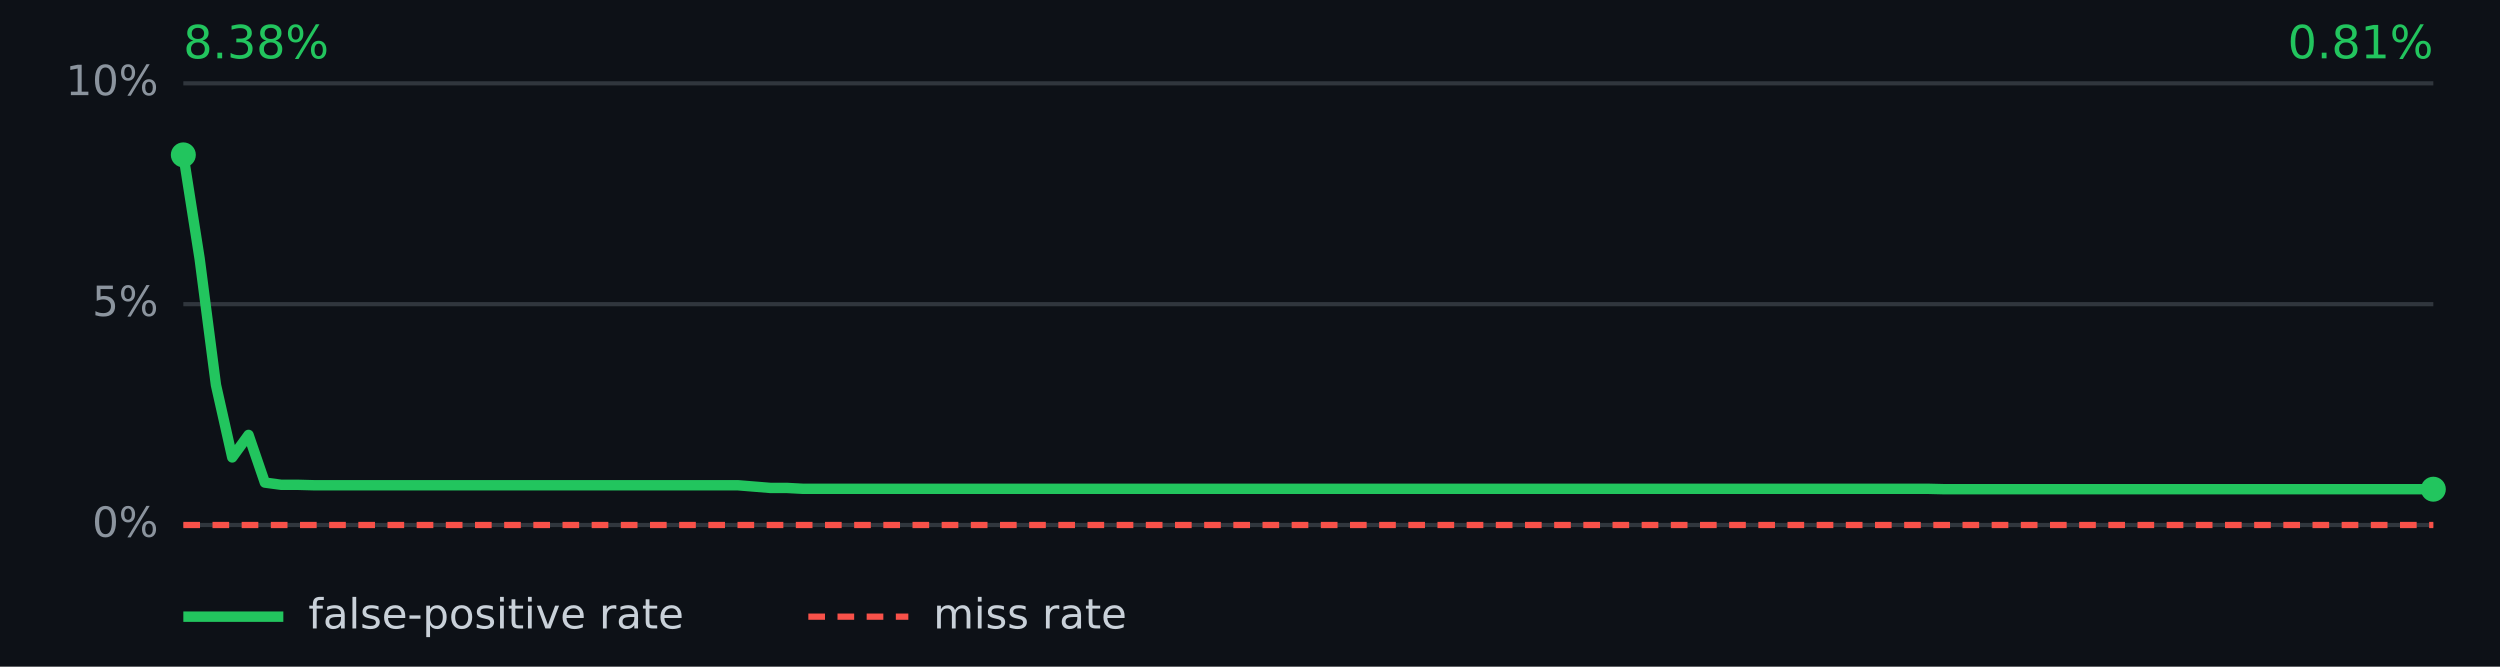
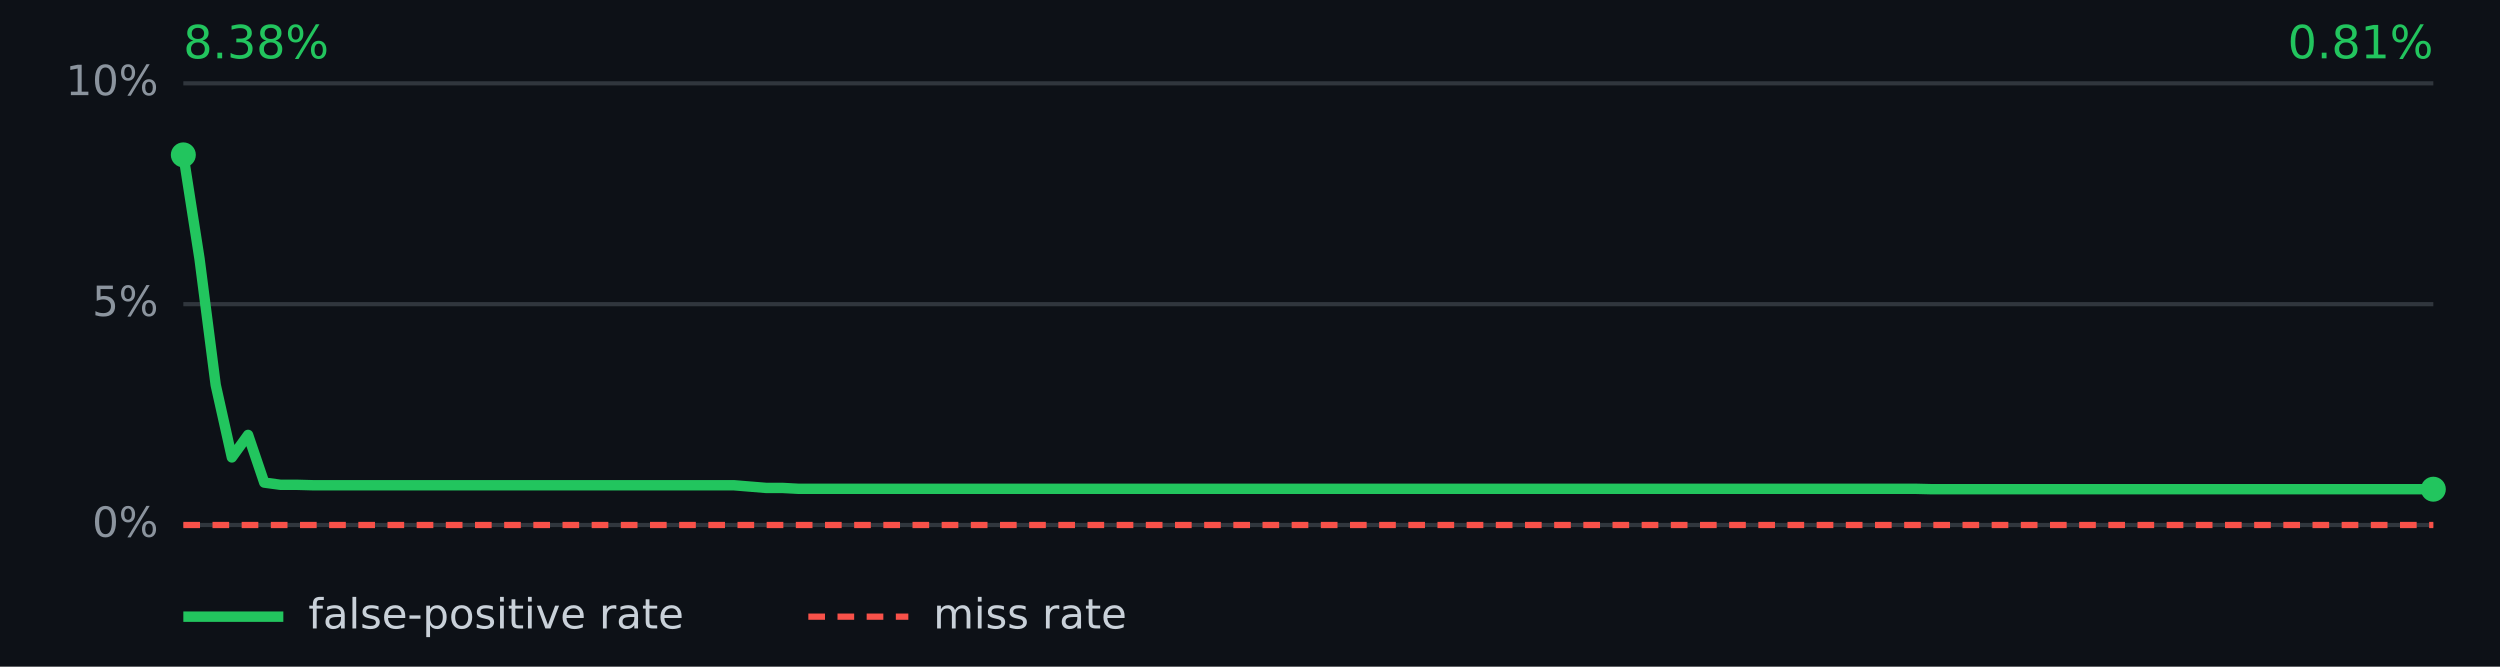
<svg xmlns="http://www.w3.org/2000/svg" width="600" height="160" role="img" aria-label="false-positive rate trend: 8.38% to 0.81%">
  <rect width="100%" height="160" fill="#0d1117" />
  <line x1="44" y1="20.00" x2="584" y2="20.00" stroke="#30363d" stroke-width="1" />
  <text x="38" y="20.00" font-family="Verdana,Geneva,DejaVu Sans,sans-serif" font-size="10" fill="#8b949e" text-anchor="end" dominant-baseline="middle">10%</text>
  <line x1="44" y1="73.00" x2="584" y2="73.00" stroke="#30363d" stroke-width="1" />
  <text x="38" y="73.00" font-family="Verdana,Geneva,DejaVu Sans,sans-serif" font-size="10" fill="#8b949e" text-anchor="end" dominant-baseline="middle">5%</text>
  <line x1="44" y1="126.00" x2="584" y2="126.00" stroke="#30363d" stroke-width="1" />
  <text x="38" y="126.00" font-family="Verdana,Geneva,DejaVu Sans,sans-serif" font-size="10" fill="#8b949e" text-anchor="end" dominant-baseline="middle">0%</text>
-   <polyline points="44.00,126.00 48.15,126.00 52.31,126.00 56.46,126.00 60.62,126.00 64.77,126.00 68.92,126.00 73.08,126.00 77.23,126.00 81.38,126.00 85.54,126.00 89.69,126.00 93.85,126.00 98.00,126.00 102.15,126.00 106.31,126.00 110.46,126.00 114.62,126.00 118.77,126.00 122.92,126.00 127.08,126.00 131.23,126.00 135.38,126.00 139.54,126.00 143.69,126.00 147.85,126.00 152.00,126.00 156.15,126.00 160.31,126.00 164.46,126.00 168.62,126.00 172.77,126.00 176.92,126.00 181.08,126.00 185.23,126.00 189.38,126.00 193.54,126.00 197.69,126.00 201.85,126.00 206.00,126.00 210.15,126.00 214.31,126.00 218.46,126.00 222.62,126.00 226.77,126.00 230.92,126.00 235.08,126.00 239.23,126.00 243.38,126.00 247.54,126.00 251.69,126.00 255.85,126.00 260.00,126.00 264.15,126.00 268.31,126.00 272.46,126.00 276.62,126.00 280.77,126.00 284.92,126.00 289.08,126.00 293.23,126.00 297.38,126.00 301.54,126.00 305.69,126.00 309.85,126.00 314.00,126.00 318.15,126.00 322.31,126.00 326.46,126.00 330.62,126.00 334.77,126.00 338.92,126.00 343.08,126.00 347.23,126.00 351.38,126.00 355.54,126.00 359.69,126.00 363.85,126.00 368.00,126.00 372.15,126.00 376.31,126.00 380.46,126.00 384.62,126.00 388.77,126.00 392.92,126.00 397.08,126.00 401.23,126.00 405.38,126.00 409.54,126.00 413.69,126.00 417.85,126.00 422.00,126.00 426.15,126.00 430.31,126.00 434.46,126.00 438.62,126.00 442.77,126.00 446.92,126.00 451.08,126.00 455.23,126.00 459.38,126.00 463.54,126.00 467.69,126.00 471.85,126.00 476.00,126.00 480.15,126.00 484.31,126.00 488.46,126.00 492.62,126.00 496.77,126.00 500.92,126.00 505.08,126.00 509.23,126.00 513.38,126.00 517.54,126.00 521.69,126.00 525.85,126.00 530.00,126.00 534.15,126.00 538.31,126.00 542.46,126.00 546.62,126.00 550.77,126.00 554.92,126.00 559.08,126.00 563.23,126.00 567.38,126.00 571.54,126.00 575.69,126.00 579.85,126.00 584.00,126.00" fill="none" stroke="#f85149" stroke-width="1.5" stroke-dasharray="4,3" />
-   <polyline points="44.00,37.17 47.91,62.08 51.83,92.40 55.74,109.78 59.65,104.38 63.57,115.82 67.48,116.35 71.39,116.35 75.30,116.46 79.22,116.46 83.13,116.46 87.04,116.46 90.96,116.46 94.87,116.46 98.78,116.46 102.70,116.46 106.61,116.46 110.52,116.46 114.43,116.46 118.35,116.46 122.26,116.46 126.17,116.46 130.09,116.46 134.00,116.46 137.91,116.46 141.83,116.46 145.74,116.46 149.65,116.46 153.57,116.46 157.48,116.46 161.39,116.46 165.30,116.46 169.22,116.46 173.13,116.46 177.04,116.46 180.96,116.78 184.87,117.10 188.78,117.10 192.70,117.31 196.61,117.31 200.52,117.31 204.43,117.31 208.35,117.31 212.26,117.31 216.17,117.31 220.09,117.31 224.00,117.31 227.91,117.31 231.83,117.31 235.74,117.31 239.65,117.31 243.57,117.31 247.48,117.31 251.39,117.31 255.30,117.31 259.22,117.31 263.13,117.31 267.04,117.31 270.96,117.31 274.87,117.31 278.78,117.31 282.70,117.31 286.61,117.31 290.52,117.31 294.43,117.31 298.35,117.31 302.26,117.31 306.17,117.31 310.09,117.31 314.00,117.31 317.91,117.31 321.83,117.31 325.74,117.31 329.65,117.31 333.57,117.31 337.48,117.31 341.39,117.31 345.30,117.31 349.22,117.31 353.13,117.31 357.04,117.31 360.96,117.31 364.87,117.31 368.78,117.31 372.70,117.31 376.61,117.31 380.52,117.31 384.43,117.31 388.35,117.31 392.26,117.31 396.17,117.31 400.09,117.31 404.00,117.31 407.91,117.31 411.83,117.31 415.74,117.31 419.65,117.31 423.57,117.31 427.48,117.31 431.39,117.31 435.30,117.31 439.22,117.31 443.13,117.31 447.04,117.31 450.96,117.31 454.87,117.31 458.78,117.31 462.70,117.31 466.61,117.41 470.52,117.41 474.43,117.41 478.35,117.41 482.26,117.41 486.17,117.41 490.09,117.41 494.00,117.41 497.91,117.41 501.83,117.41 505.74,117.41 509.65,117.41 513.57,117.41 517.48,117.41 521.39,117.41 525.30,117.41 529.22,117.41 533.13,117.41 537.04,117.41 540.96,117.41 544.87,117.41 548.78,117.41 552.70,117.41 556.61,117.41 560.52,117.41 564.43,117.41 568.35,117.41 572.26,117.41 576.17,117.41 580.09,117.41 584.00,117.41" fill="none" stroke="#22c55e" stroke-width="2.5" stroke-linejoin="round" />
+   <polyline points="44.00,126.00 48.12,126.00 52.24,126.00 56.37,126.00 60.49,126.00 64.61,126.00 68.73,126.00 72.85,126.00 76.98,126.00 81.10,126.00 85.22,126.00 89.34,126.00 93.47,126.00 97.59,126.00 101.71,126.00 105.83,126.00 109.95,126.00 114.08,126.00 118.20,126.00 122.32,126.00 126.44,126.00 130.56,126.00 134.69,126.00 138.81,126.00 142.93,126.00 147.05,126.00 151.18,126.00 155.30,126.00 159.42,126.00 163.54,126.00 167.66,126.00 171.79,126.00 175.91,126.00 180.03,126.00 184.15,126.00 188.27,126.00 192.40,126.00 196.52,126.00 200.64,126.00 204.76,126.00 208.89,126.00 213.01,126.00 217.13,126.00 221.25,126.00 225.37,126.00 229.50,126.00 233.62,126.00 237.74,126.00 241.86,126.00 245.98,126.00 250.11,126.00 254.23,126.00 258.35,126.00 262.47,126.00 266.60,126.00 270.72,126.00 274.84,126.00 278.96,126.00 283.08,126.00 287.21,126.00 291.33,126.00 295.45,126.00 299.57,126.00 303.69,126.00 307.82,126.00 311.94,126.00 316.06,126.00 320.18,126.00 324.31,126.00 328.43,126.00 332.55,126.00 336.67,126.00 340.79,126.00 344.92,126.00 349.04,126.00 353.16,126.00 357.28,126.00 361.40,126.00 365.53,126.00 369.65,126.00 373.77,126.00 377.89,126.00 382.02,126.00 386.14,126.00 390.26,126.00 394.38,126.00 398.50,126.00 402.63,126.00 406.75,126.00 410.87,126.00 414.99,126.00 419.11,126.00 423.24,126.00 427.36,126.00 431.48,126.00 435.60,126.00 439.73,126.00 443.85,126.00 447.97,126.00 452.09,126.00 456.21,126.00 460.34,126.00 464.46,126.00 468.58,126.00 472.70,126.00 476.82,126.00 480.95,126.00 485.07,126.00 489.19,126.00 493.31,126.00 497.44,126.00 501.56,126.00 505.68,126.00 509.80,126.00 513.92,126.00 518.05,126.00 522.17,126.00 526.29,126.00 530.41,126.00 534.53,126.00 538.66,126.00 542.78,126.00 546.90,126.00 551.02,126.00 555.15,126.00 559.27,126.00 563.39,126.00 567.51,126.00 571.63,126.00 575.76,126.00 579.88,126.00 584.00,126.00" fill="none" stroke="#f85149" stroke-width="1.5" stroke-dasharray="4,3" />
+   <polyline points="44.00,37.17 47.88,62.08 51.77,92.40 55.65,109.78 59.54,104.38 63.42,115.82 67.31,116.35 71.19,116.35 75.08,116.46 78.96,116.46 82.85,116.46 86.73,116.46 90.62,116.46 94.50,116.46 98.39,116.46 102.27,116.46 106.16,116.46 110.04,116.46 113.93,116.46 117.81,116.46 121.70,116.46 125.58,116.46 129.47,116.46 133.35,116.46 137.24,116.46 141.12,116.46 145.01,116.46 148.89,116.46 152.78,116.46 156.66,116.46 160.55,116.46 164.43,116.46 168.32,116.46 172.20,116.46 176.09,116.46 179.97,116.78 183.86,117.10 187.74,117.10 191.63,117.31 195.51,117.31 199.40,117.31 203.28,117.31 207.17,117.31 211.05,117.31 214.94,117.31 218.82,117.31 222.71,117.31 226.59,117.31 230.47,117.31 234.36,117.31 238.24,117.31 242.13,117.31 246.01,117.31 249.90,117.31 253.78,117.31 257.67,117.31 261.55,117.31 265.44,117.31 269.32,117.31 273.21,117.31 277.09,117.31 280.98,117.31 284.86,117.31 288.75,117.31 292.63,117.31 296.52,117.31 300.40,117.31 304.29,117.31 308.17,117.31 312.06,117.31 315.94,117.31 319.83,117.31 323.71,117.31 327.60,117.31 331.48,117.31 335.37,117.31 339.25,117.31 343.14,117.31 347.02,117.31 350.91,117.31 354.79,117.31 358.68,117.31 362.56,117.31 366.45,117.31 370.33,117.31 374.22,117.31 378.10,117.31 381.99,117.31 385.87,117.31 389.76,117.31 393.64,117.31 397.53,117.31 401.41,117.31 405.29,117.31 409.18,117.31 413.06,117.31 416.95,117.31 420.83,117.31 424.72,117.31 428.60,117.31 432.49,117.31 436.37,117.31 440.26,117.31 444.14,117.31 448.03,117.31 451.91,117.31 455.80,117.31 459.68,117.31 463.57,117.41 467.45,117.41 471.34,117.41 475.22,117.41 479.11,117.41 482.99,117.41 486.88,117.41 490.76,117.41 494.65,117.41 498.53,117.41 502.42,117.41 506.30,117.41 510.19,117.41 514.07,117.41 517.96,117.41 521.84,117.41 525.73,117.41 529.61,117.41 533.50,117.41 537.38,117.41 541.27,117.41 545.15,117.41 549.04,117.41 552.92,117.41 556.81,117.41 560.69,117.41 564.58,117.41 568.46,117.41 572.35,117.41 576.23,117.41 580.12,117.41 584.00,117.41" fill="none" stroke="#22c55e" stroke-width="2.5" stroke-linejoin="round" />
  <circle cx="44.00" cy="37.17" r="3" fill="#22c55e" />
  <circle cx="584.00" cy="117.41" r="3" fill="#22c55e" />
  <text x="44.00" y="14" font-family="Verdana,Geneva,DejaVu Sans,sans-serif" font-size="11" fill="#22c55e" text-anchor="start">8.38%</text>
  <text x="584.00" y="14" font-family="Verdana,Geneva,DejaVu Sans,sans-serif" font-size="11" fill="#22c55e" text-anchor="end">0.81%</text>
  <line x1="44" y1="148" x2="68" y2="148" stroke="#22c55e" stroke-width="2.5" />
  <text x="74" y="148" font-family="Verdana,Geneva,DejaVu Sans,sans-serif" font-size="10" fill="#c9d1d9" dominant-baseline="middle">false-positive rate</text>
  <line x1="194" y1="148" x2="218" y2="148" stroke="#f85149" stroke-width="1.5" stroke-dasharray="4,3" />
  <text x="224" y="148" font-family="Verdana,Geneva,DejaVu Sans,sans-serif" font-size="10" fill="#c9d1d9" dominant-baseline="middle">miss rate</text>
</svg>
